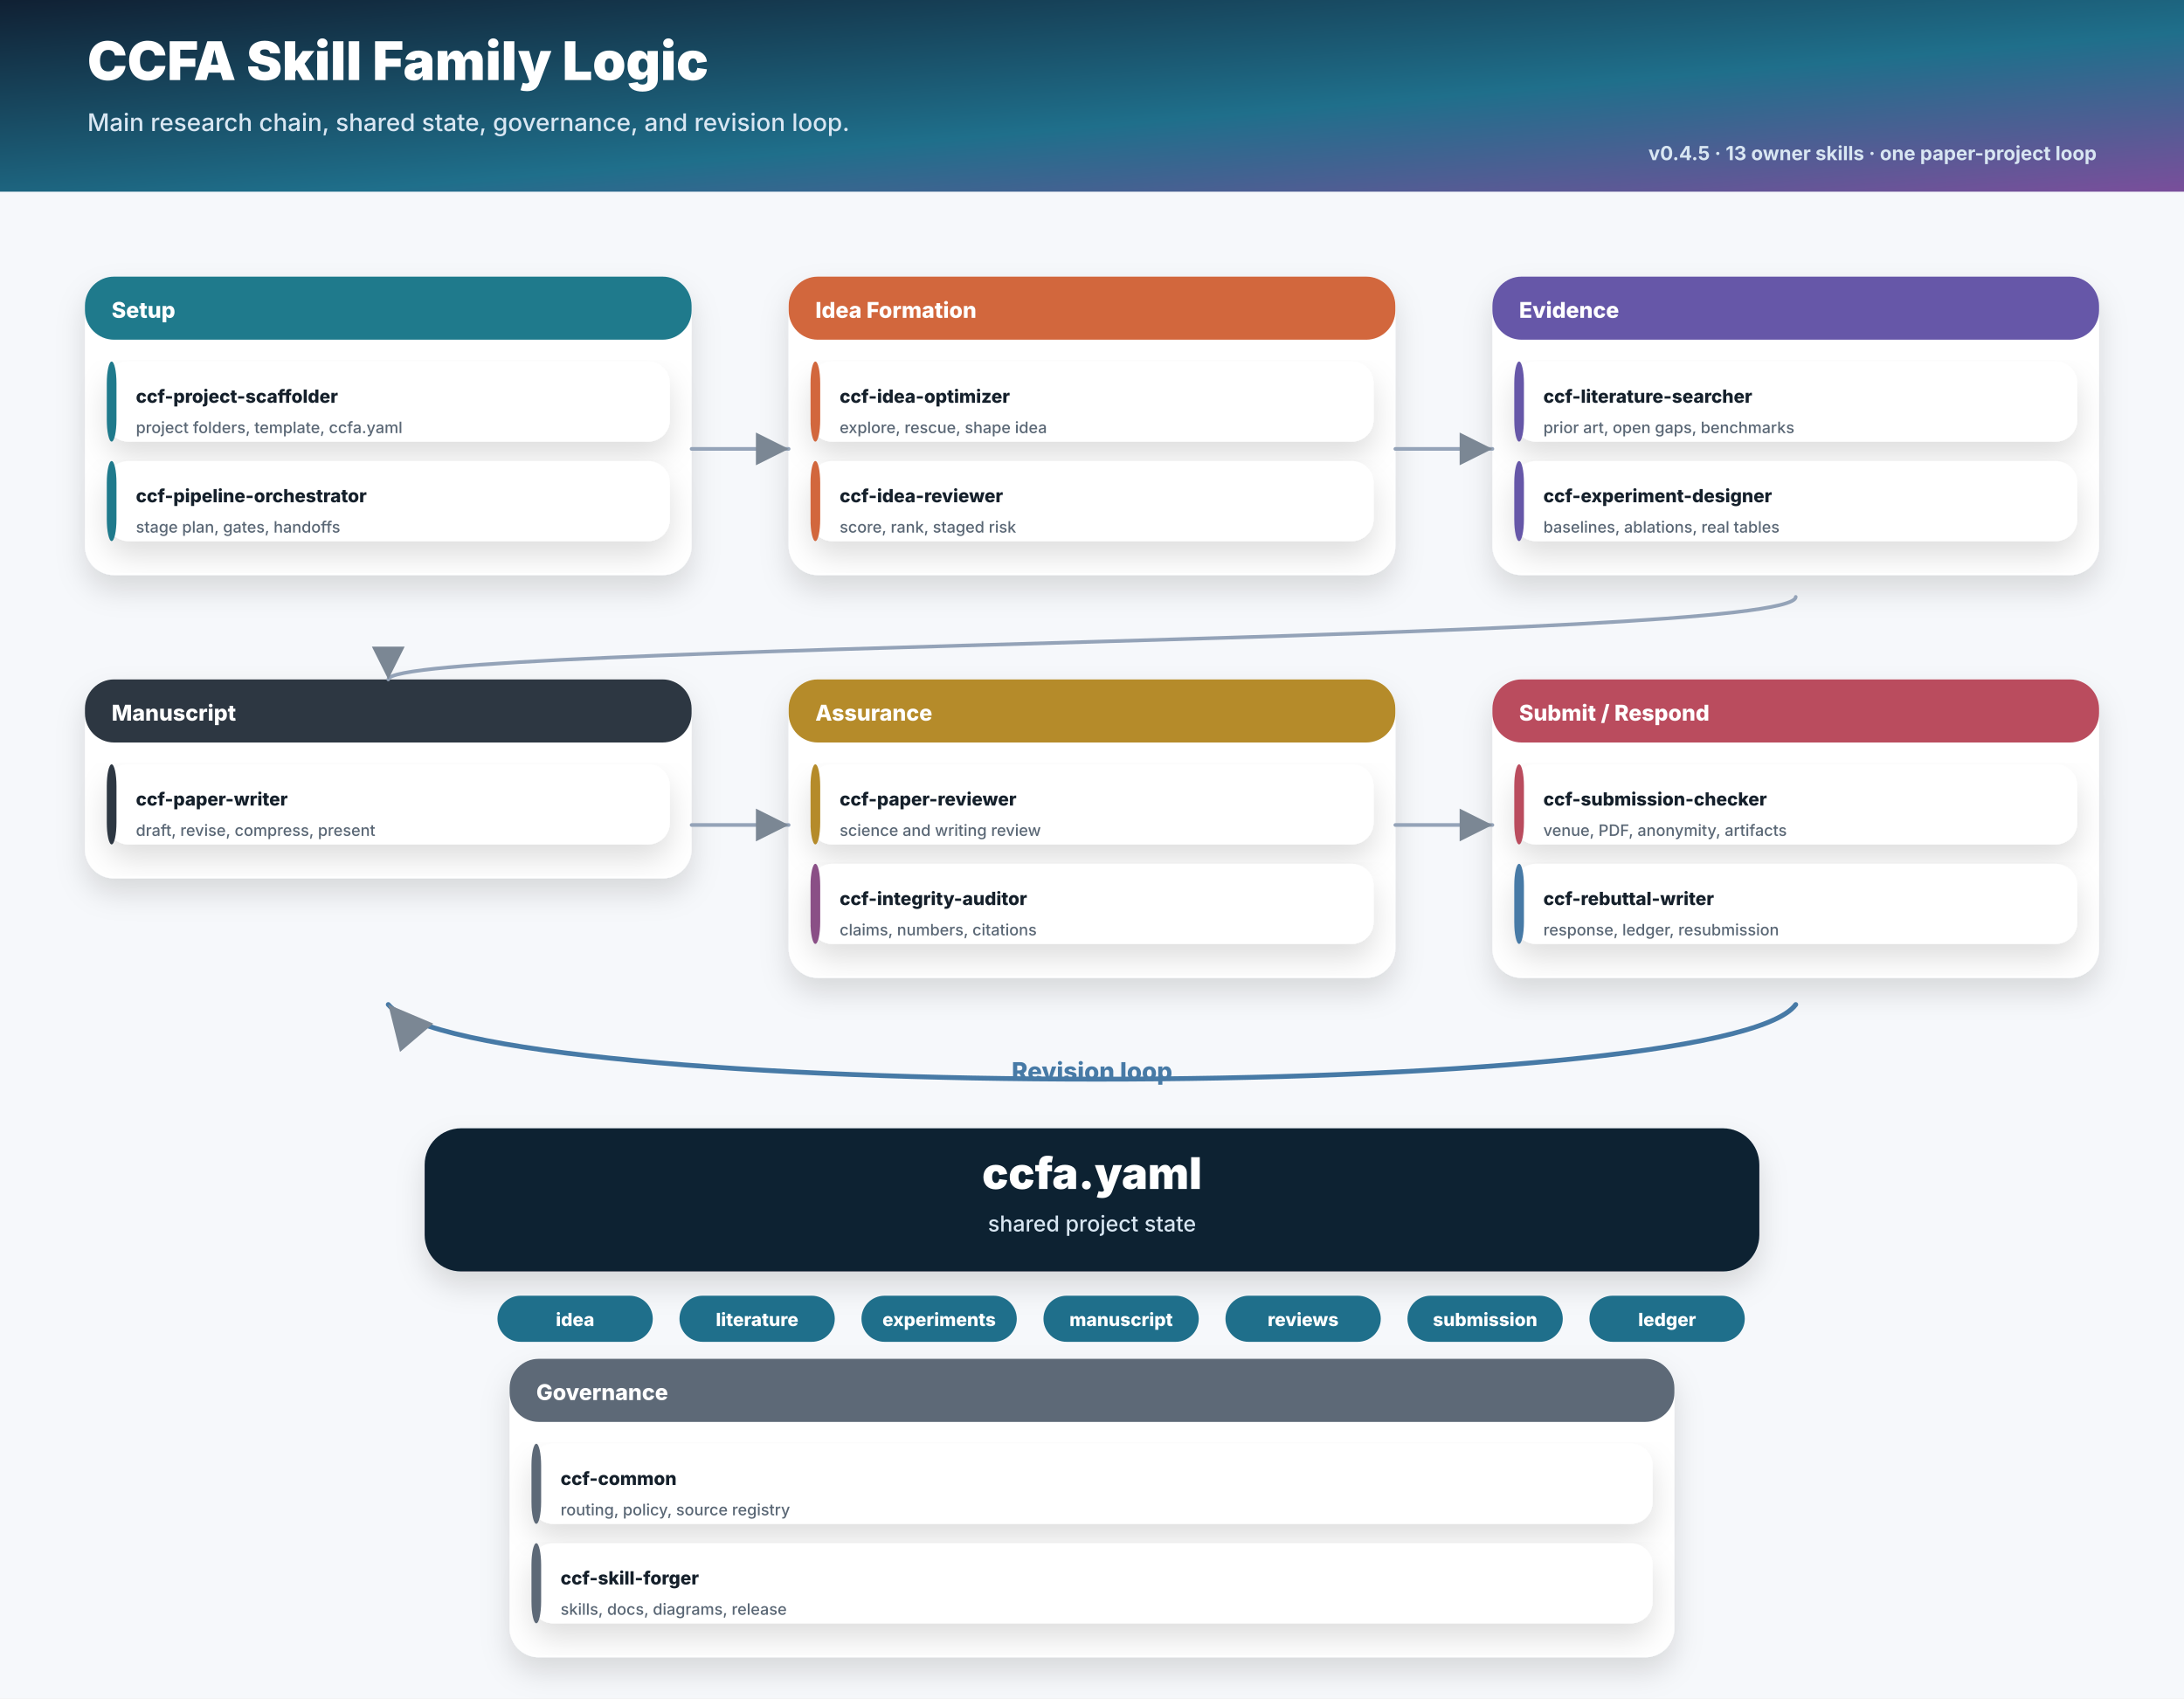
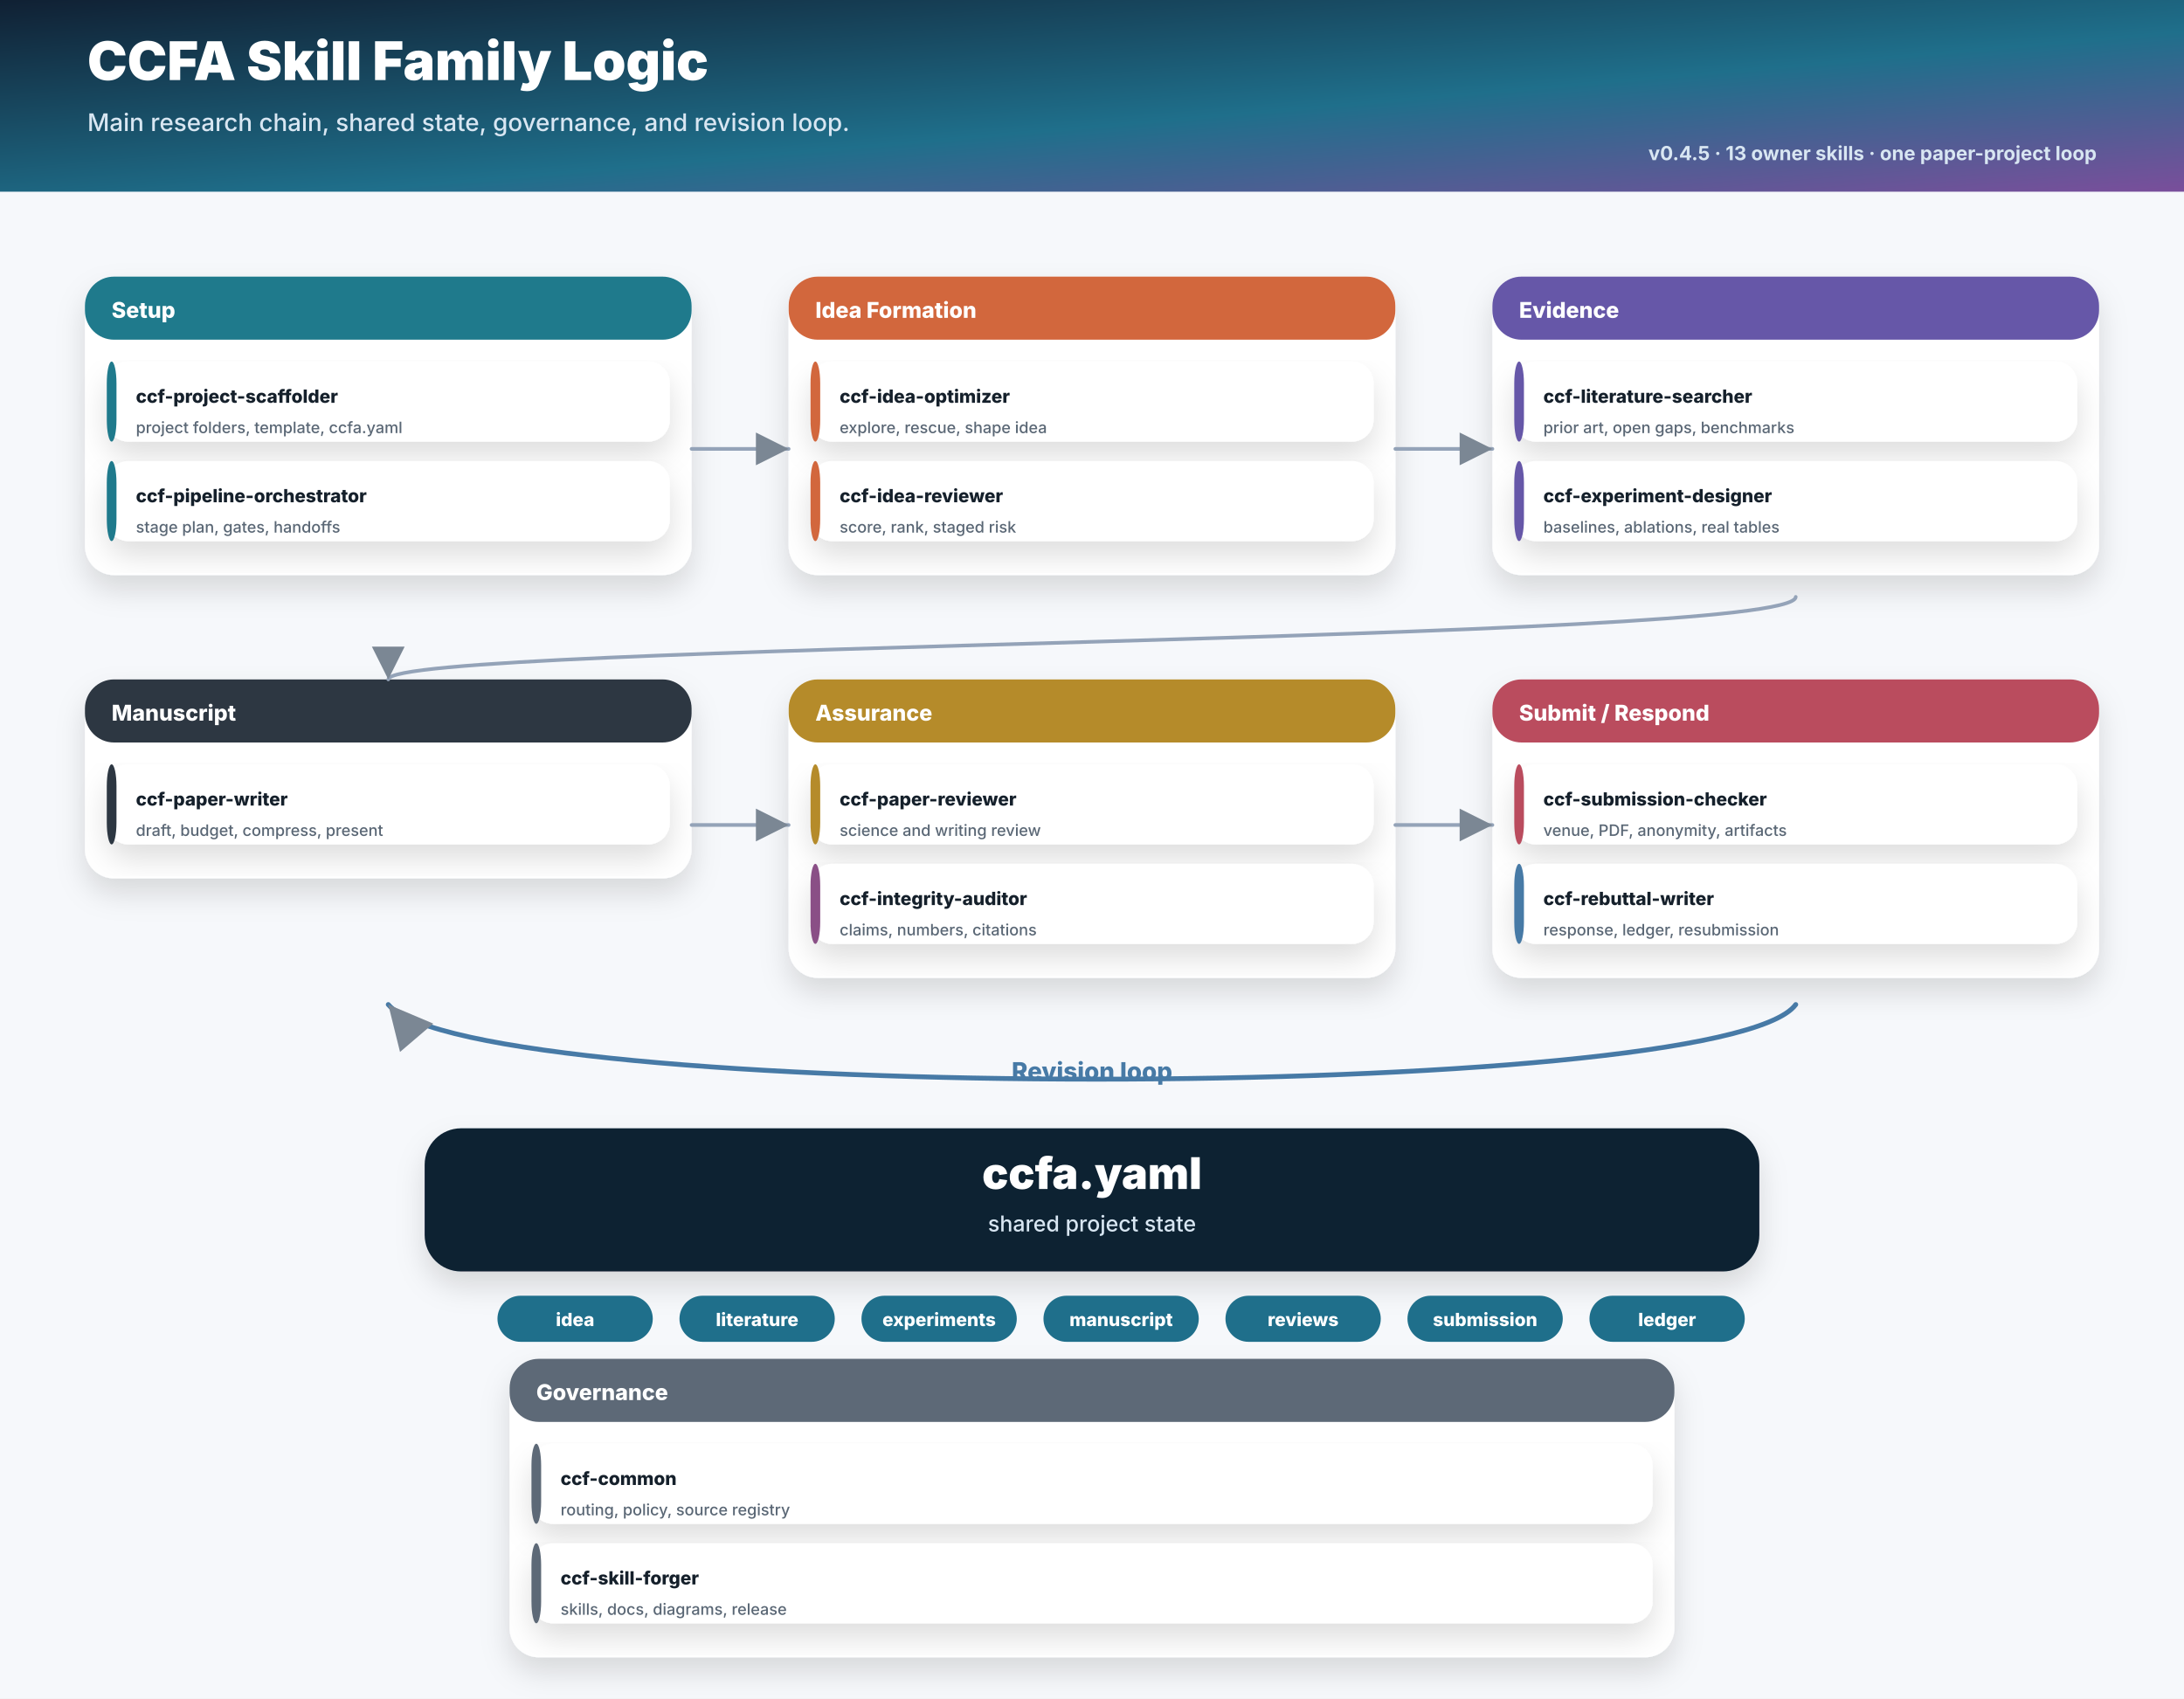
<svg xmlns="http://www.w3.org/2000/svg" width="1800" height="1400" viewBox="0 0 1800 1400">
  <defs>
    <linearGradient id="header" x1="0" y1="0" x2="1" y2="1">
      <stop offset="0" stop-color="#102033" />
      <stop offset="0.58" stop-color="#1F6F8B" />
      <stop offset="1" stop-color="#7A4E9B" />
    </linearGradient>
    <filter id="shadow" x="-20%" y="-20%" width="140%" height="160%">
      <feDropShadow dx="0" dy="12" stdDeviation="12" flood-color="#0B1826" flood-opacity="0.13" />
    </filter>
    <marker id="arrow" markerWidth="13" markerHeight="13" refX="11" refY="6.5" orient="auto">
      <path d="M2,2 L11,6.5 L2,11 Z" fill="#7B8794" />
    </marker>
  </defs>
  <style>text{font-family:Inter, Segoe UI, Arial, sans-serif;dominant-baseline:auto} .mono{font-family:Consolas,Menlo,monospace}</style>
  <rect x="0" y="0" width="1800" height="1400" rx="0" fill="#F6F8FB" stroke="none" stroke-width="2" />
  <rect x="0" y="0" width="1800" height="158" rx="0" fill="url(#header)" stroke="none" stroke-width="2" />
  <text x="72" y="66" font-size="44" font-weight="850" fill="#FFFFFF" text-anchor="start">CCFA Skill Family Logic</text>
  <text x="72" y="108" font-size="20" font-weight="500" fill="#D8E6F2" text-anchor="start">Main research chain, shared state, governance, and revision loop.</text>
  <text x="1728" y="132" font-size="16" font-weight="650" fill="#D8E6F2" text-anchor="end">v0.4.5 · 13 owner skills · one paper-project loop</text>
  <rect x="70" y="228" width="500" height="246" rx="24" fill="#FFFFFF" stroke="none" stroke-width="2" filter="url(#shadow)" />
  <rect x="70" y="228" width="500" height="52" rx="24" fill="#1F7A8C" stroke="none" stroke-width="2" />
  <text x="92" y="262" font-size="18" font-weight="820" fill="#FFFFFF" text-anchor="start">Setup</text>
  <rect x="88" y="298" width="464" height="66" rx="18" fill="#FFFFFF" stroke="none" stroke-width="2" filter="url(#shadow)" />
  <rect x="88" y="298" width="8" height="66" rx="18" fill="#1F7A8C" stroke="none" stroke-width="2" />
  <text x="112" y="332" font-size="15" font-weight="820" fill="#15202B" text-anchor="start">ccf-project-scaffolder</text>
  <text x="112" y="357" font-size="13" font-weight="520" fill="#5A6775" text-anchor="start">project folders, template, ccfa.yaml</text>
  <rect x="88" y="380" width="464" height="66" rx="18" fill="#FFFFFF" stroke="none" stroke-width="2" filter="url(#shadow)" />
  <rect x="88" y="380" width="8" height="66" rx="18" fill="#1F7A8C" stroke="none" stroke-width="2" />
  <text x="112" y="414" font-size="15" font-weight="820" fill="#15202B" text-anchor="start">ccf-pipeline-orchestrator</text>
  <text x="112" y="439" font-size="13" font-weight="520" fill="#5A6775" text-anchor="start">stage plan, gates, handoffs</text>
  <rect x="650" y="228" width="500" height="246" rx="24" fill="#FFFFFF" stroke="none" stroke-width="2" filter="url(#shadow)" />
  <rect x="650" y="228" width="500" height="52" rx="24" fill="#D2673D" stroke="none" stroke-width="2" />
  <text x="672" y="262" font-size="18" font-weight="820" fill="#FFFFFF" text-anchor="start">Idea Formation</text>
  <rect x="668" y="298" width="464" height="66" rx="18" fill="#FFFFFF" stroke="none" stroke-width="2" filter="url(#shadow)" />
  <rect x="668" y="298" width="8" height="66" rx="18" fill="#D2673D" stroke="none" stroke-width="2" />
  <text x="692" y="332" font-size="15" font-weight="820" fill="#15202B" text-anchor="start">ccf-idea-optimizer</text>
  <text x="692" y="357" font-size="13" font-weight="520" fill="#5A6775" text-anchor="start">explore, rescue, shape idea</text>
  <rect x="668" y="380" width="464" height="66" rx="18" fill="#FFFFFF" stroke="none" stroke-width="2" filter="url(#shadow)" />
  <rect x="668" y="380" width="8" height="66" rx="18" fill="#D2673D" stroke="none" stroke-width="2" />
  <text x="692" y="414" font-size="15" font-weight="820" fill="#15202B" text-anchor="start">ccf-idea-reviewer</text>
  <text x="692" y="439" font-size="13" font-weight="520" fill="#5A6775" text-anchor="start">score, rank, staged risk</text>
  <rect x="1230" y="228" width="500" height="246" rx="24" fill="#FFFFFF" stroke="none" stroke-width="2" filter="url(#shadow)" />
  <rect x="1230" y="228" width="500" height="52" rx="24" fill="#6657A8" stroke="none" stroke-width="2" />
  <text x="1252" y="262" font-size="18" font-weight="820" fill="#FFFFFF" text-anchor="start">Evidence</text>
  <rect x="1248" y="298" width="464" height="66" rx="18" fill="#FFFFFF" stroke="none" stroke-width="2" filter="url(#shadow)" />
  <rect x="1248" y="298" width="8" height="66" rx="18" fill="#6657A8" stroke="none" stroke-width="2" />
  <text x="1272" y="332" font-size="15" font-weight="820" fill="#15202B" text-anchor="start">ccf-literature-searcher</text>
  <text x="1272" y="357" font-size="13" font-weight="520" fill="#5A6775" text-anchor="start">prior art, open gaps, benchmarks</text>
  <rect x="1248" y="380" width="464" height="66" rx="18" fill="#FFFFFF" stroke="none" stroke-width="2" filter="url(#shadow)" />
  <rect x="1248" y="380" width="8" height="66" rx="18" fill="#6657A8" stroke="none" stroke-width="2" />
  <text x="1272" y="414" font-size="15" font-weight="820" fill="#15202B" text-anchor="start">ccf-experiment-designer</text>
  <text x="1272" y="439" font-size="13" font-weight="520" fill="#5A6775" text-anchor="start">baselines, ablations, real tables</text>
  <rect x="70" y="560" width="500" height="164" rx="24" fill="#FFFFFF" stroke="none" stroke-width="2" filter="url(#shadow)" />
  <rect x="70" y="560" width="500" height="52" rx="24" fill="#2D3742" stroke="none" stroke-width="2" />
  <text x="92" y="594" font-size="18" font-weight="820" fill="#FFFFFF" text-anchor="start">Manuscript</text>
  <rect x="88" y="630" width="464" height="66" rx="18" fill="#FFFFFF" stroke="none" stroke-width="2" filter="url(#shadow)" />
  <rect x="88" y="630" width="8" height="66" rx="18" fill="#2D3742" stroke="none" stroke-width="2" />
  <text x="112" y="664" font-size="15" font-weight="820" fill="#15202B" text-anchor="start">ccf-paper-writer</text>
-   <text x="112" y="689" font-size="13" font-weight="520" fill="#5A6775" text-anchor="start">draft, revise, compress, present</text>
+   <text x="112" y="689" font-size="13" font-weight="520" fill="#5A6775" text-anchor="start">draft, budget, compress, present</text>
  <rect x="650" y="560" width="500" height="246" rx="24" fill="#FFFFFF" stroke="none" stroke-width="2" filter="url(#shadow)" />
  <rect x="650" y="560" width="500" height="52" rx="24" fill="#B58B2A" stroke="none" stroke-width="2" />
  <text x="672" y="594" font-size="18" font-weight="820" fill="#FFFFFF" text-anchor="start">Assurance</text>
  <rect x="668" y="630" width="464" height="66" rx="18" fill="#FFFFFF" stroke="none" stroke-width="2" filter="url(#shadow)" />
  <rect x="668" y="630" width="8" height="66" rx="18" fill="#B58B2A" stroke="none" stroke-width="2" />
  <text x="692" y="664" font-size="15" font-weight="820" fill="#15202B" text-anchor="start">ccf-paper-reviewer</text>
  <text x="692" y="689" font-size="13" font-weight="520" fill="#5A6775" text-anchor="start">science and writing review</text>
  <rect x="668" y="712" width="464" height="66" rx="18" fill="#FFFFFF" stroke="none" stroke-width="2" filter="url(#shadow)" />
  <rect x="668" y="712" width="8" height="66" rx="18" fill="#8A4F86" stroke="none" stroke-width="2" />
  <text x="692" y="746" font-size="15" font-weight="820" fill="#15202B" text-anchor="start">ccf-integrity-auditor</text>
  <text x="692" y="771" font-size="13" font-weight="520" fill="#5A6775" text-anchor="start">claims, numbers, citations</text>
  <rect x="1230" y="560" width="500" height="246" rx="24" fill="#FFFFFF" stroke="none" stroke-width="2" filter="url(#shadow)" />
  <rect x="1230" y="560" width="500" height="52" rx="24" fill="#BA4C5E" stroke="none" stroke-width="2" />
  <text x="1252" y="594" font-size="18" font-weight="820" fill="#FFFFFF" text-anchor="start">Submit / Respond</text>
  <rect x="1248" y="630" width="464" height="66" rx="18" fill="#FFFFFF" stroke="none" stroke-width="2" filter="url(#shadow)" />
  <rect x="1248" y="630" width="8" height="66" rx="18" fill="#BA4C5E" stroke="none" stroke-width="2" />
  <text x="1272" y="664" font-size="15" font-weight="820" fill="#15202B" text-anchor="start">ccf-submission-checker</text>
  <text x="1272" y="689" font-size="13" font-weight="520" fill="#5A6775" text-anchor="start">venue, PDF, anonymity, artifacts</text>
  <rect x="1248" y="712" width="464" height="66" rx="18" fill="#FFFFFF" stroke="none" stroke-width="2" filter="url(#shadow)" />
  <rect x="1248" y="712" width="8" height="66" rx="18" fill="#477AA6" stroke="none" stroke-width="2" />
  <text x="1272" y="746" font-size="15" font-weight="820" fill="#15202B" text-anchor="start">ccf-rebuttal-writer</text>
  <text x="1272" y="771" font-size="13" font-weight="520" fill="#5A6775" text-anchor="start">response, ledger, resubmission</text>
  <line x1="570" y1="370" x2="650" y2="370" stroke="#94A3B8" stroke-width="3" stroke-linecap="round" marker-end="url(#arrow)" />
  <line x1="1150" y1="370" x2="1230" y2="370" stroke="#94A3B8" stroke-width="3" stroke-linecap="round" marker-end="url(#arrow)" />
  <path d="M1480 492 C1480 530 320 530 320 560" fill="none" stroke="#94A3B8" stroke-width="3" stroke-linecap="round" stroke-linejoin="round" marker-end="url(#arrow)" />
  <line x1="570" y1="680" x2="650" y2="680" stroke="#94A3B8" stroke-width="3" stroke-linecap="round" marker-end="url(#arrow)" />
  <line x1="1150" y1="680" x2="1230" y2="680" stroke="#94A3B8" stroke-width="3" stroke-linecap="round" marker-end="url(#arrow)" />
  <path d="M1480 828 C1420 910 390 910 320 828" fill="none" stroke="#477AA6" stroke-width="4" stroke-linecap="round" stroke-linejoin="round" marker-end="url(#arrow)" />
  <text x="900" y="890" font-size="20" font-weight="820" fill="#477AA6" text-anchor="middle">Revision loop</text>
  <rect x="350" y="930" width="1100" height="118" rx="30" fill="#102033" stroke="none" stroke-width="2" filter="url(#shadow)" />
  <text x="900" y="980" font-size="36" font-weight="850" fill="#FFFFFF" text-anchor="middle">ccfa.yaml</text>
  <text x="900" y="1015" font-size="18" font-weight="500" fill="#D8E6F2" text-anchor="middle">shared project state</text>
  <rect x="410" y="1068" width="128" height="38" rx="19" fill="#1F6F8B" stroke="none" stroke-width="2" />
  <text x="474" y="1093" font-size="15" font-weight="760" fill="#FFFFFF" text-anchor="middle">idea</text>
  <rect x="560" y="1068" width="128" height="38" rx="19" fill="#1F6F8B" stroke="none" stroke-width="2" />
  <text x="624" y="1093" font-size="15" font-weight="760" fill="#FFFFFF" text-anchor="middle">literature</text>
  <rect x="710" y="1068" width="128" height="38" rx="19" fill="#1F6F8B" stroke="none" stroke-width="2" />
  <text x="774" y="1093" font-size="15" font-weight="760" fill="#FFFFFF" text-anchor="middle">experiments</text>
  <rect x="860" y="1068" width="128" height="38" rx="19" fill="#1F6F8B" stroke="none" stroke-width="2" />
  <text x="924" y="1093" font-size="15" font-weight="760" fill="#FFFFFF" text-anchor="middle">manuscript</text>
  <rect x="1010" y="1068" width="128" height="38" rx="19" fill="#1F6F8B" stroke="none" stroke-width="2" />
  <text x="1074" y="1093" font-size="15" font-weight="760" fill="#FFFFFF" text-anchor="middle">reviews</text>
  <rect x="1160" y="1068" width="128" height="38" rx="19" fill="#1F6F8B" stroke="none" stroke-width="2" />
  <text x="1224" y="1093" font-size="15" font-weight="760" fill="#FFFFFF" text-anchor="middle">submission</text>
  <rect x="1310" y="1068" width="128" height="38" rx="19" fill="#1F6F8B" stroke="none" stroke-width="2" />
  <text x="1374" y="1093" font-size="15" font-weight="760" fill="#FFFFFF" text-anchor="middle">ledger</text>
  <rect x="420" y="1120" width="960" height="246" rx="24" fill="#FFFFFF" stroke="none" stroke-width="2" filter="url(#shadow)" />
  <rect x="420" y="1120" width="960" height="52" rx="24" fill="#5D6977" stroke="none" stroke-width="2" />
  <text x="442" y="1154" font-size="18" font-weight="820" fill="#FFFFFF" text-anchor="start">Governance</text>
  <rect x="438" y="1190" width="924" height="66" rx="18" fill="#FFFFFF" stroke="none" stroke-width="2" filter="url(#shadow)" />
  <rect x="438" y="1190" width="8" height="66" rx="18" fill="#5D6977" stroke="none" stroke-width="2" />
  <text x="462" y="1224" font-size="15" font-weight="820" fill="#15202B" text-anchor="start">ccf-common</text>
  <text x="462" y="1249" font-size="13" font-weight="520" fill="#5A6775" text-anchor="start">routing, policy, source registry</text>
  <rect x="438" y="1272" width="924" height="66" rx="18" fill="#FFFFFF" stroke="none" stroke-width="2" filter="url(#shadow)" />
  <rect x="438" y="1272" width="8" height="66" rx="18" fill="#5D6977" stroke="none" stroke-width="2" />
  <text x="462" y="1306" font-size="15" font-weight="820" fill="#15202B" text-anchor="start">ccf-skill-forger</text>
  <text x="462" y="1331" font-size="13" font-weight="520" fill="#5A6775" text-anchor="start">skills, docs, diagrams, release</text>
</svg>
